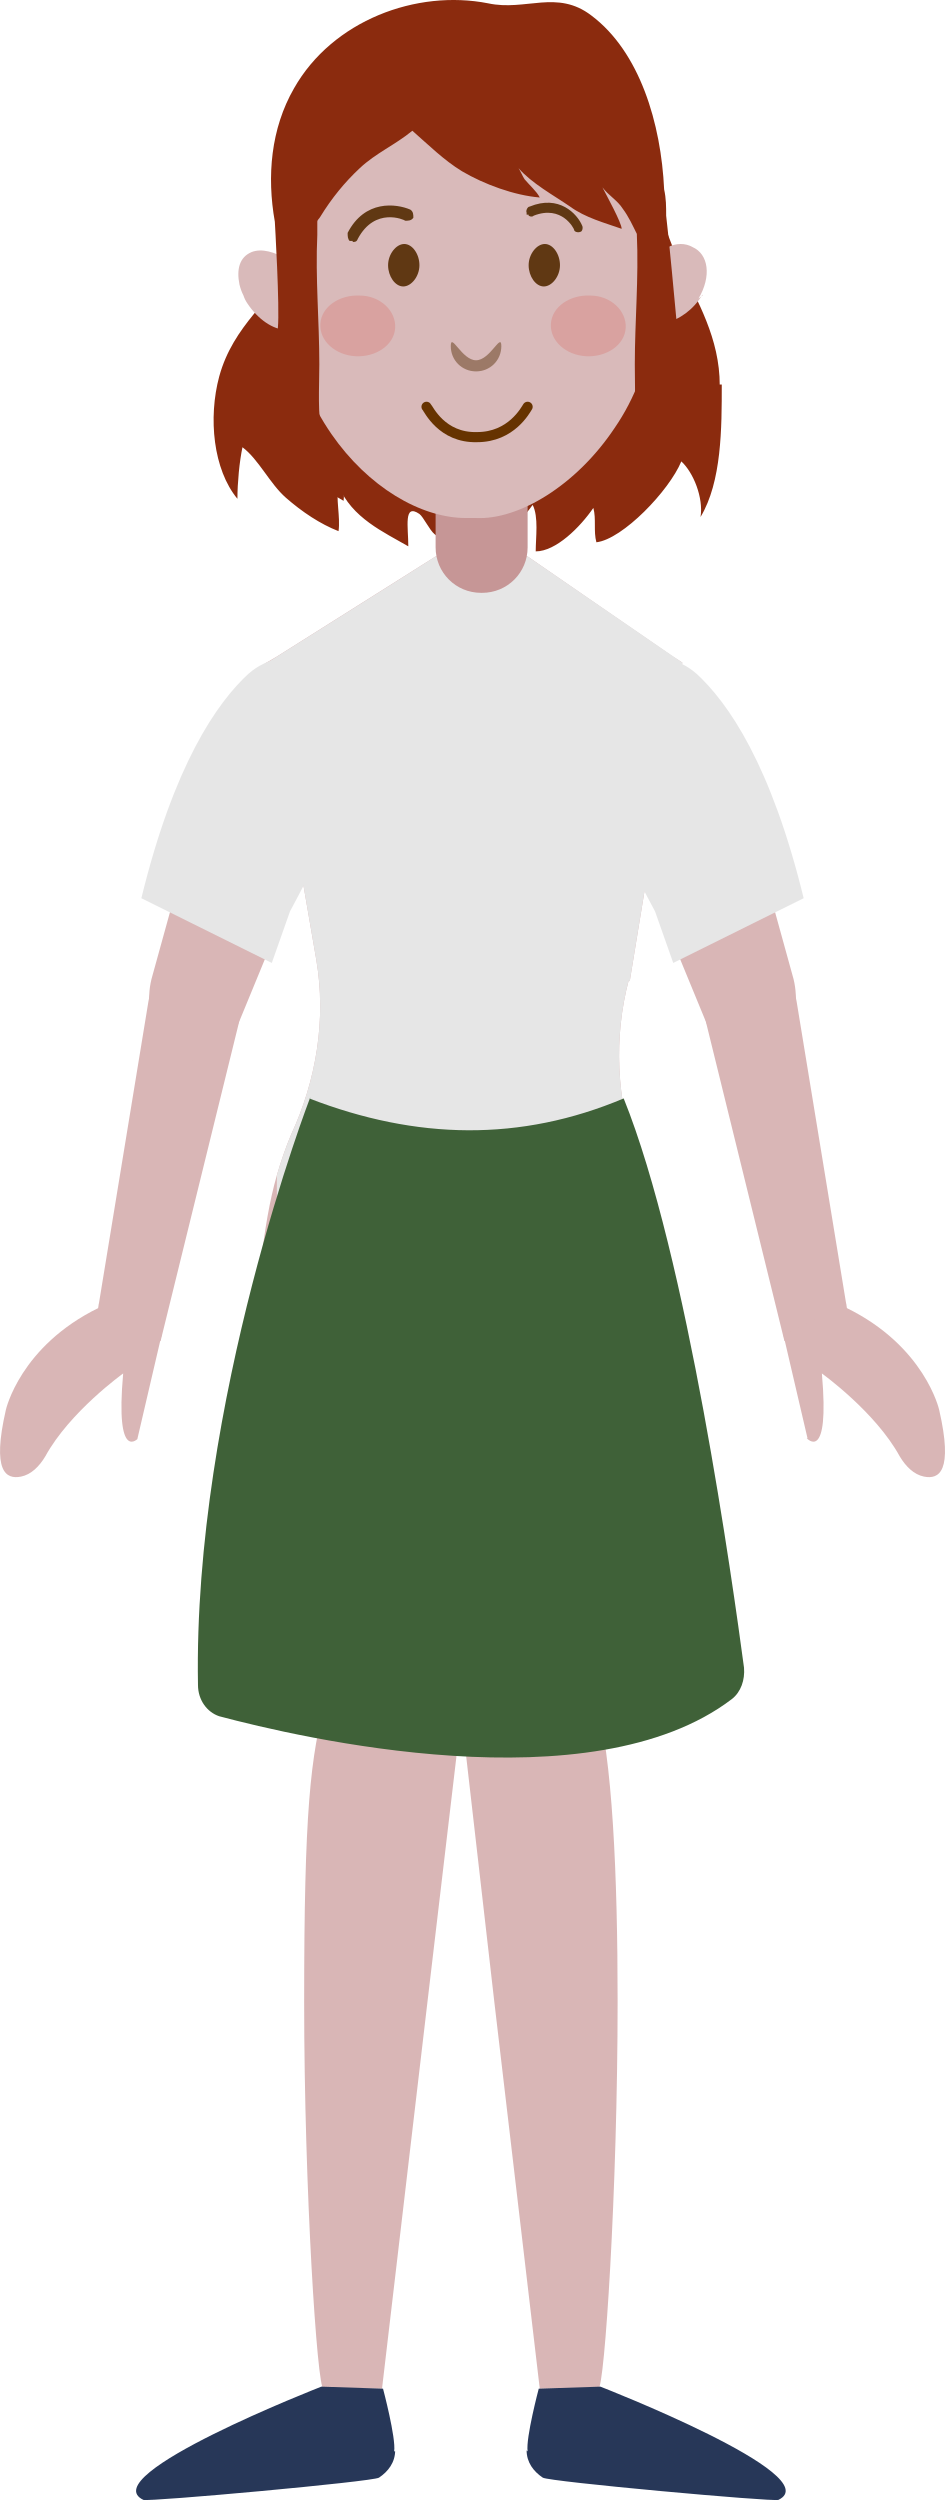
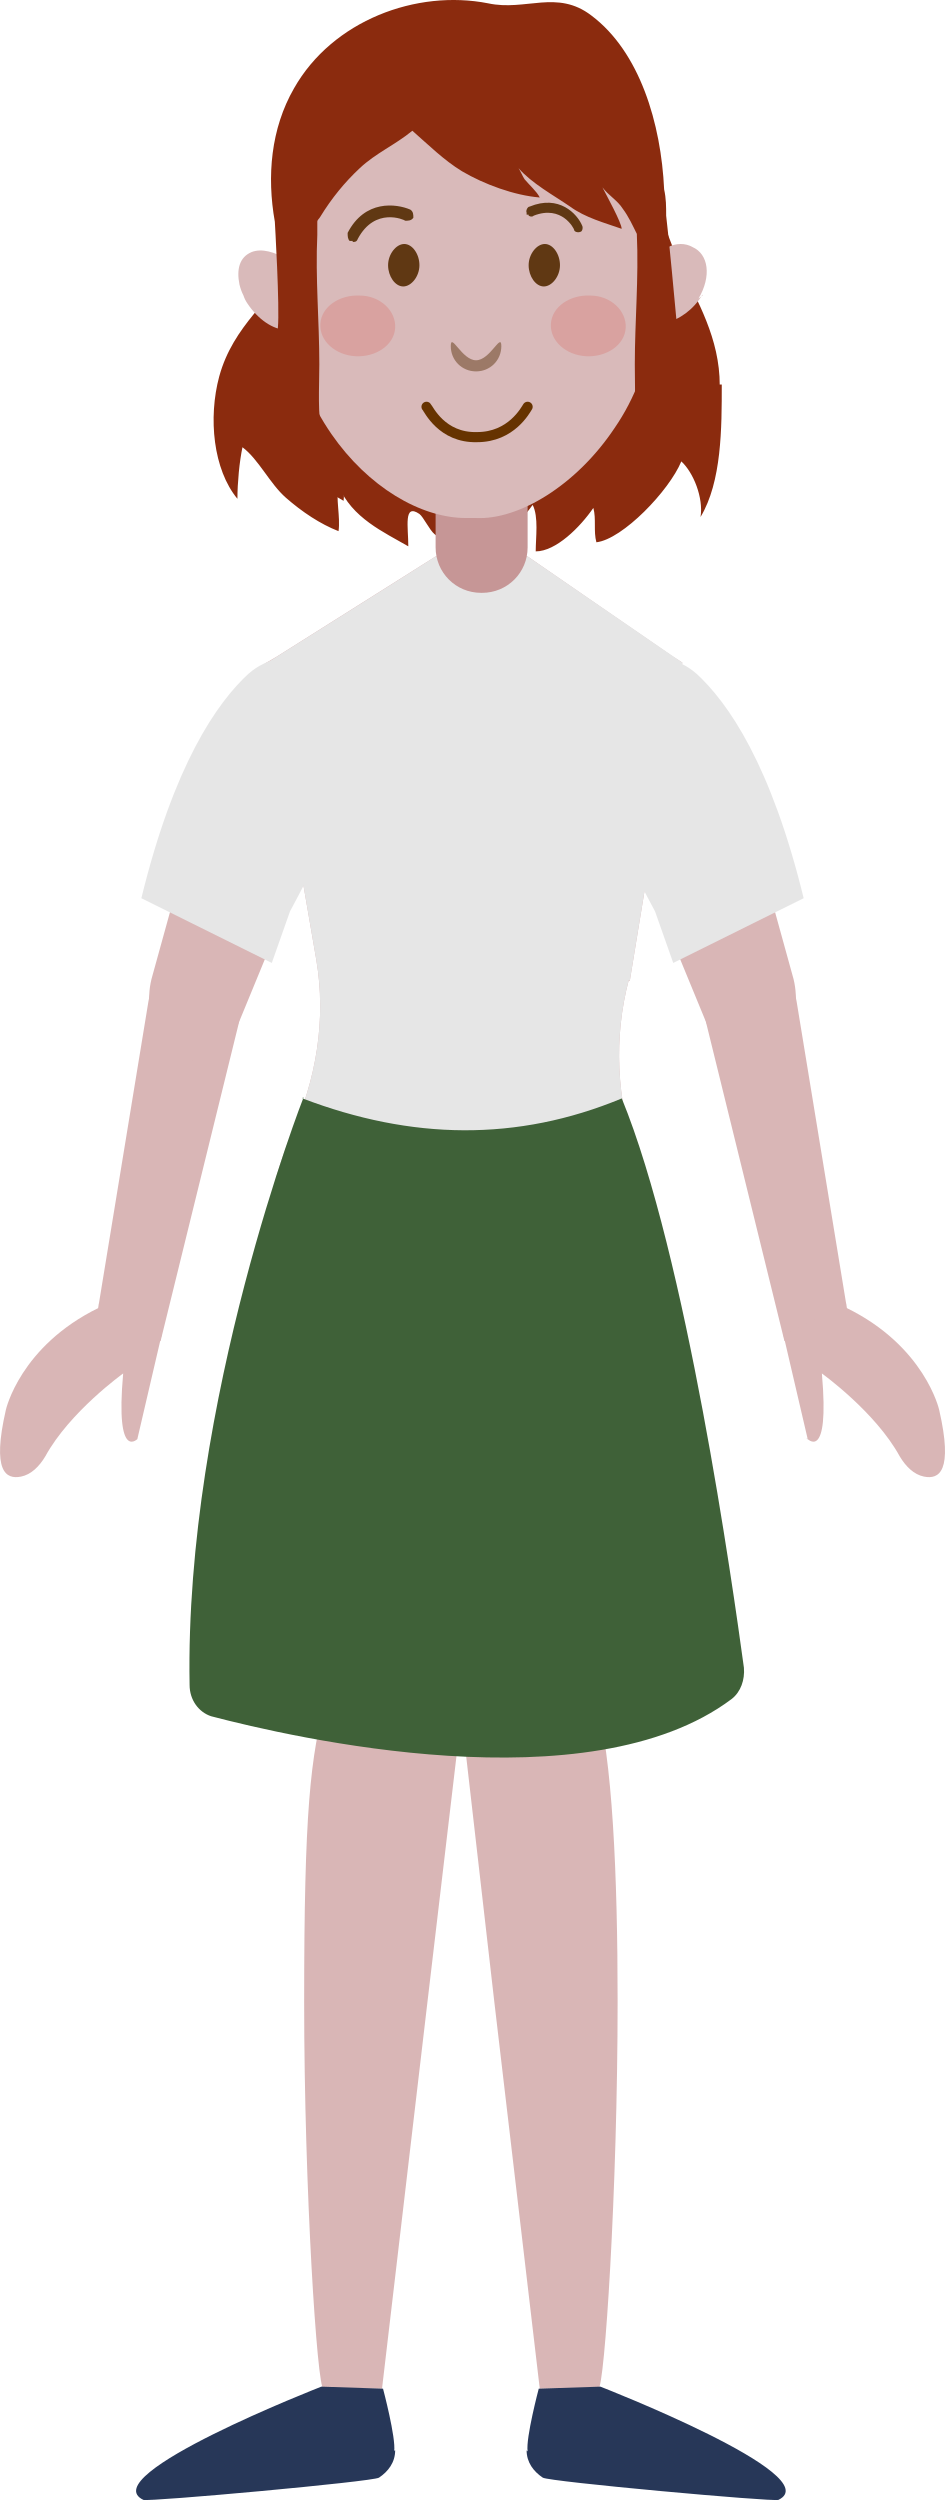
<svg xmlns="http://www.w3.org/2000/svg" id="Layer_2" data-name="Layer 2" viewBox="0 0 93.45 247.24">
  <defs>
    <style>
      .cls-1, .cls-2 {
        fill: #603813;
      }

      .cls-3 {
        fill: #273758;
      }

      .cls-4 {
        fill: #e6e6e6;
      }

      .cls-5 {
        fill: #c69696;
      }

      .cls-6 {
        fill: #d9a2a0;
      }

      .cls-7 {
        fill: #8b2b0e;
      }

      .cls-8 {
        fill: #3f6138;
      }

      .cls-2 {
        isolation: isolate;
        opacity: .5;
      }

      .cls-9 {
        fill: #d9b6b6;
      }

      .cls-10 {
        fill: #d9baba;
      }

      .cls-11 {
        fill: none;
        stroke: #630;
        stroke-linecap: round;
        stroke-miterlimit: 10;
      }
    </style>
  </defs>
  <g id="Layer_1-2" data-name="Layer 1">
-     <g id="girl-front">
+     <g id="german-girl-front">
      <g>
        <path class="cls-9" d="M45.68,167.93v1.2l-3.4,28.8-4.5,38.3h-5.8c-.6,0-1.9-19.6-1.9-38.3s.6-24.3,2.2-30c0-3.7,3-6.7,6.7-6.7s6,2.4,6.6,5.5v1.2h.1Z" />
-         <path class="cls-3" d="M39.08,242.33c0,1.2-.7,2.1-1.6,2.7-.6.4-22.7,2.4-23.3,2.2-5-2.4,17.6-11.2,17.6-11.2l6.1.2s1.3,4.9,1.1,6.2h.1v-.1h0Z" />
+         <path class="cls-3" d="M39.08,242.33c0,1.2-.7,2.1-1.6,2.7-.6.4-22.7,2.4-23.3,2.2-5-2.4,17.6-11.2,17.6-11.2l6.1.2s1.3,4.9,1.1,6.2h0c0-.1.1-.1.1-.1h0Z" />
        <path class="cls-9" d="M39.98,174.73h0c-3.8.4-7.2-2.2-8-5.9l-6.7-34.7c-.4-5.1,3.4-9.5,8.5-10h0c5.1-.4,9.5,3.4,10,8.5l2,34.2c.3,4-1.8,7.5-5.7,7.9,0,0-.1,0-.1,0Z" />
      </g>
      <g>
        <path class="cls-9" d="M61.08,197.93c0,18.7-1.3,38.3-1.9,38.3h-5.8l-4.5-38.3-3.3-28.8v-2.4c.6-3.1,3.3-5.5,6.6-5.5s6.7,3,6.7,6.7c1.7,5.7,2.2,17.7,2.2,30h0Z" />
        <path class="cls-3" d="M52.08,242.33c0,1.2.7,2.1,1.6,2.7.6.4,22.7,2.4,23.3,2.2,5-2.4-17.6-11.2-17.6-11.2l-6.1.2s-1.3,4.9-1.1,6.2h0l-.1-.1h0Z" />
        <path class="cls-9" d="M51.28,174.73h0c3.8.4,7.2-2.2,8-5.9l6.7-34.7c.4-5.1-3.4-9.5-8.5-10h0c-5.1-.4-9.5,3.4-10,8.5l-2,34.2c-.3,4,1.8,7.5,5.7,7.9h.1Z" />
      </g>
      <path class="cls-9" d="M62.18,96.93c-1.5,5.7-1.2,11.7.7,17.3.7,2.1,1.4,4.7,1.8,7.8.5,3,1.2,7.7,1.2,11.5l-18.9,7.5h-2.8l-18.9-7.2c0-5.2.7-12.8,2.1-17.6.4-1.4.9-2.8,1.4-4,2.5-5.4,3.5-11.4,2.5-17.3l-3.9-22.6-1.2-6.7,1.2-.7,15.7-9.9h9.1l14.2,9.8,1.1.7-1.1,6.5-4.1,25h0l-.1-.1h0Z" />
-       <path class="cls-4" d="M62.18,96.93c-1.5,5.7-1.2,11.7.7,17.3.7,2.1,1.4,4.7,1.8,7.8H27.38v-5.8c.4-1.4.9-2.8,1.4-4,2.5-5.4,3.5-11.4,2.5-17.3l-3.9-22.6-1.1-6.7,12.7-8,4.1-2.6h9.1l3.5,2.4,11.8,8.1-1.1,6.5-4.1,25h-.1s0-.1,0-.1Z" />
-       <path class="cls-8" d="M30.68,108.53s-11.6,30-11.1,58.1c0,1.5.9,2.7,2.1,3.1,7.9,2.1,36.8,8.9,50.7-1.7.9-.7,1.3-1.9,1.2-3.1-1.1-8.2-5.6-40.7-11.9-56.3-10.2,4.3-20.5,4.1-31.1,0h.1s0-.1,0-.1Z" />
+       <path class="cls-4" d="M62.18,96.93c-1.5,5.7-1.2,11.7.7,17.3.7,2.1,1.4,4.7,1.8,7.8H27.38v-5.8c.4-1.4.9-2.8,1.4-4,2.5-5.4,3.5-11.4,2.5-17.3l-3.9-22.6-1.1-6.7,12.7-8,4.1-2.6h9.1l3.5,2.4,11.8,8.1-1.1,6.5-4.1,25h0c0-.07-.03-.1-.1-.1Z" />
+       <path class="cls-8" d="M30.02,108.53s-11.78,30-11.27,58.1c0,1.5.91,2.7,2.13,3.1,8.02,2.1,37.36,8.9,51.47-1.7.91-.7,1.32-1.9,1.22-3.1-1.12-8.2-5.69-40.7-12.08-56.3-10.36,4.3-20.81,4.1-31.57,0h0c0-.07.03-.1.1-.1Z" />
      <g>
        <path class="cls-9" d="M22.88,96.73h0c.8,1.3,1.1,3,.7,4.6l-7.7,31.3-6.2-3.1,5-30.5c.8-4.7,5.9-6.1,8.3-2.3h-.1Z" />
        <path class="cls-9" d="M19.78,104.93h0c-3.4.1-5.8-4-4.8-8.1l7.1-25.7c1-4.1,4.4-6.4,7.7-5.3h0c3.7,1.3,5.6,6.7,3.8,11.1l-9.8,23.8c-.8,2.1-2.1,4.1-3.9,4.2h-.1Z" />
        <path class="cls-4" d="M24.68,66.53c-3.3,3-7.5,9.2-10.7,22.3l12.9,6.4,1.8-5.1c4.2-7.8,7.4-15,6.7-20-.6-4.8-7.1-6.8-10.8-3.5h0l.1-.1h0Z" />
        <path class="cls-9" d="M13.58,142.33l2.4-10.3-6.2-3.1v.4c-7.8,3.8-9.2,10.1-9.2,10.1-1.4,6.1,0,6.9,1.5,6.6,1-.2,1.8-1,2.4-2,2.4-4.4,7.7-8.2,7.7-8.2-.8,9,1.5,6.4,1.5,6.4h0l-.1.1Z" />
      </g>
      <g>
        <path class="cls-9" d="M70.58,96.73h0c-.8,1.3-1.1,3-.7,4.6l7.7,31.3,6.2-3.1-5-30.5c-.8-4.7-5.9-6.1-8.3-2.3h.1Z" />
        <path class="cls-9" d="M73.68,104.93h0c3.4.1,5.8-4,4.8-8.1l-7.1-25.7c-1-4.1-4.4-6.4-7.7-5.3h0c-3.7,1.3-5.6,6.7-3.8,11.1l9.8,23.8c.8,2.1,2.1,4.1,3.9,4.2,0,0,.1,0,.1,0Z" />
        <path class="cls-4" d="M68.78,66.53c3.3,3,7.5,9.2,10.7,22.3l-12.9,6.4-1.8-5.1c-4.2-7.8-7.4-15-6.7-20,.6-4.8,7.1-6.8,10.8-3.5h0l-.1-.1h0Z" />
-         <path class="cls-9" d="M79.88,142.33l-2.4-10.3,6.2-3.1v.4c7.8,3.8,9.2,10.1,9.2,10.1,1.4,6.1,0,6.9-1.5,6.6-1-.2-1.8-1-2.4-2-2.4-4.4-7.7-8.2-7.7-8.2.8,9-1.5,6.4-1.5,6.4h.1s0,.1,0,.1Z" />
+         <path class="cls-9" d="M79.88,142.33l-2.4-10.3,6.2-3.1v.4c7.8,3.8,9.2,10.1,9.2,10.1,1.4,6.1,0,6.9-1.5,6.6-1-.2-1.8-1-2.4-2-2.4-4.4-7.7-8.2-7.7-8.2.8,9-1.5,6.4-1.5,6.4h0c0,.07.03.1.1.1Z" />
      </g>
      <g>
        <path class="cls-7" d="M71.18,38.13c0-4.7-2.2-8.3-4-12.1-.8-1.7-1.6-4.7-2.8-6-1.6-1.7-5.4-.9-7.4-1-7.4-.3-14.8.2-22.2,1.1-2.3.3-3.7-.6-4.6,2.7-.6,2.1-1,2.9-1,2.9-2.3,4-6.1,6.4-7.5,11.5-1.1,4.1-.6,9.2,1.8,12.1,0-1.6.2-3.7.5-5.1,1.6,1.2,2.7,3.6,4.3,5s3.4,2.6,5.2,3.3c.2-1.4-.3-3.3,0-4.5,1.3,3.2,4.5,4.6,6.9,6,0-1.9-.5-4.3,1.1-3.2.4.3,1,1.6,1.5,2s1.1.8,1.7,1.1c1.8,1.1,2.6,1.4,4.3,0,1.2-1.1,2.7-2.6,3.7-4,.6,1.2.3,3.2.3,4.6,2,0,4.4-2.4,5.7-4.3.3,1.1,0,2.3.3,3.4,2.6-.3,7.2-5.1,8.4-8,1.2,1.1,2.2,3.6,1.9,5.5,2.1-3.5,2.1-8.8,2.1-13.1h-.2v.1Z" />
        <path class="cls-5" d="M47.58,58.63h0c-2.5,0-4.5-2-4.5-4.5v-6.7h9.1v6.7c0,2.5-2,4.5-4.5,4.5h-.1Z" />
        <path class="cls-10" d="M69.48,29.13c-.9,1.5-2.3,2.5-3.7,2.8h-1.2c-.4,3.9-1.8,7.5-3.8,10.4-3.8,5.7-9.5,9.1-13.7,8.9h-1c-4.5,0-9.7-3.1-13.3-8.3-2-2.9-3.5-6.4-4.1-10.3h-.3c-1.4,0-2.9-1.1-3.9-2.6-.2-.3-.3-.5-.4-.8-.2-.4-.3-.7-.4-1.1h0c-.3-1.5,0-2.7,1.2-3.2h0c1-.4,2.3,0,3.5.7.9-11.9,8.3-22.4,17.5-22.6,2.8,0,5.5.8,7.9,2.3,2.3,1.4,4.3,3.6,6,6.3h0c2.4,3.9,4.1,8.9,4.6,13.9h0c.5-.5,1.1-.9,1.7-1.1.8-.4,1.7-.4,2.4,0,1.6.7,1.9,2.9.6,5.1l.4-.3h0v-.1Z" />
        <path class="cls-7" d="M66.98,32.53c-.3-3.2-.8-8.7-1.1-11.2,0-.9,0-1.7-.2-2.6-.3-6.5-2.4-13.6-7.2-17.2-3.4-2.6-6.5-.4-10.2-1.2-7.1-1.4-15.4,1.7-19.2,8.4-2.3,4-2.7,8.7-1.9,13.2,0,0,.5,8.5.3,10.5-.3,3.4-1.2,9.6.9,12.6,1,1.4,4.1,3.7,5.6,4.5.3-2.2-1.7-4.2-2.1-6.3-.5-2.3-.3-4.8-.3-7.2,0-4.3-.4-8.5-.2-12.8v-1.3c0-.2.2-.3.3-.5,1.1-1.8,2.4-3.4,3.9-4.8,1.6-1.5,3.5-2.3,5.2-3.7,1.6,1.4,3.1,2.9,4.9,4,2.2,1.3,5.2,2.4,7.7,2.6-.3-.6-1-1.2-1.5-1.8-.2-.3-.4-.8-.6-1.1,1.3,1.5,3.5,2.7,5.1,3.8,1.5,1.1,3.4,1.6,5.1,2.2,0-.6-1.5-3.3-1.9-4.1.6.8,1.5,1.3,2,2.1.6.8,1,1.7,1.4,2.5h0c.2,4.4-.2,8.6-.2,12.9s.2,4.9-.3,7.2c-.5,2.1-2.5,4.1-2.1,6.3,1.5-.8,4.6-3.1,5.6-4.5,2.1-2.9,1.2-9.2.9-12.6h0s.1.1.1.1Z" />
        <g>
          <path class="cls-1" d="M34.88,23.93c.2,0,.4,0,.5-.3,1.7-3.2,4.6-1.9,4.7-1.8.3,0,.6,0,.8-.3,0-.3,0-.6-.3-.8-1.4-.6-4.5-1-6.2,2.3,0,.3,0,.6.2.8h.3v.1Z" />
          <path class="cls-1" d="M52.28,21.33s.3.2.5,0c2.8-1.1,4,1.3,4,1.4,0,.2.4.3.6.2.2,0,.3-.4.2-.6-.5-1.2-2.3-3.1-5.2-1.9-.2,0-.4.4-.3.6v.2h.2s0,.1,0,.1Z" />
          <path class="cls-1" d="M38.38,26.23c0,1.1.7,2.1,1.5,2.1s1.6-1,1.6-2.1-.7-2.1-1.5-2.1-1.6,1-1.6,2.1Z" />
          <path class="cls-1" d="M52.28,26.23c0,1.1.7,2.1,1.5,2.1s1.6-1,1.6-2.1-.7-2.1-1.5-2.1-1.6,1-1.6,2.1Z" />
          <path class="cls-11" d="M42.18,40.23c.2.2,1.5,3.1,5,3,3.4,0,4.8-2.7,5-3" />
          <path class="cls-2" d="M49.58,34.23c0,1.4-1.1,2.5-2.5,2.5s-2.5-1.1-2.5-2.5,1.1,1.4,2.5,1.4,2.5-2.8,2.5-1.4Z" />
          <path class="cls-6" d="M58.38,29.23c2,0,3.6,1.5,3.5,3.2s-1.9,2.9-3.9,2.8-3.6-1.5-3.5-3.2,1.9-2.9,3.9-2.8Z" />
          <path class="cls-6" d="M35.58,29.23c2,0,3.6,1.5,3.5,3.2s-1.9,2.9-3.9,2.8-3.6-1.5-3.5-3.2,1.9-2.9,3.9-2.8Z" />
        </g>
      </g>
    </g>
  </g>
</svg>
